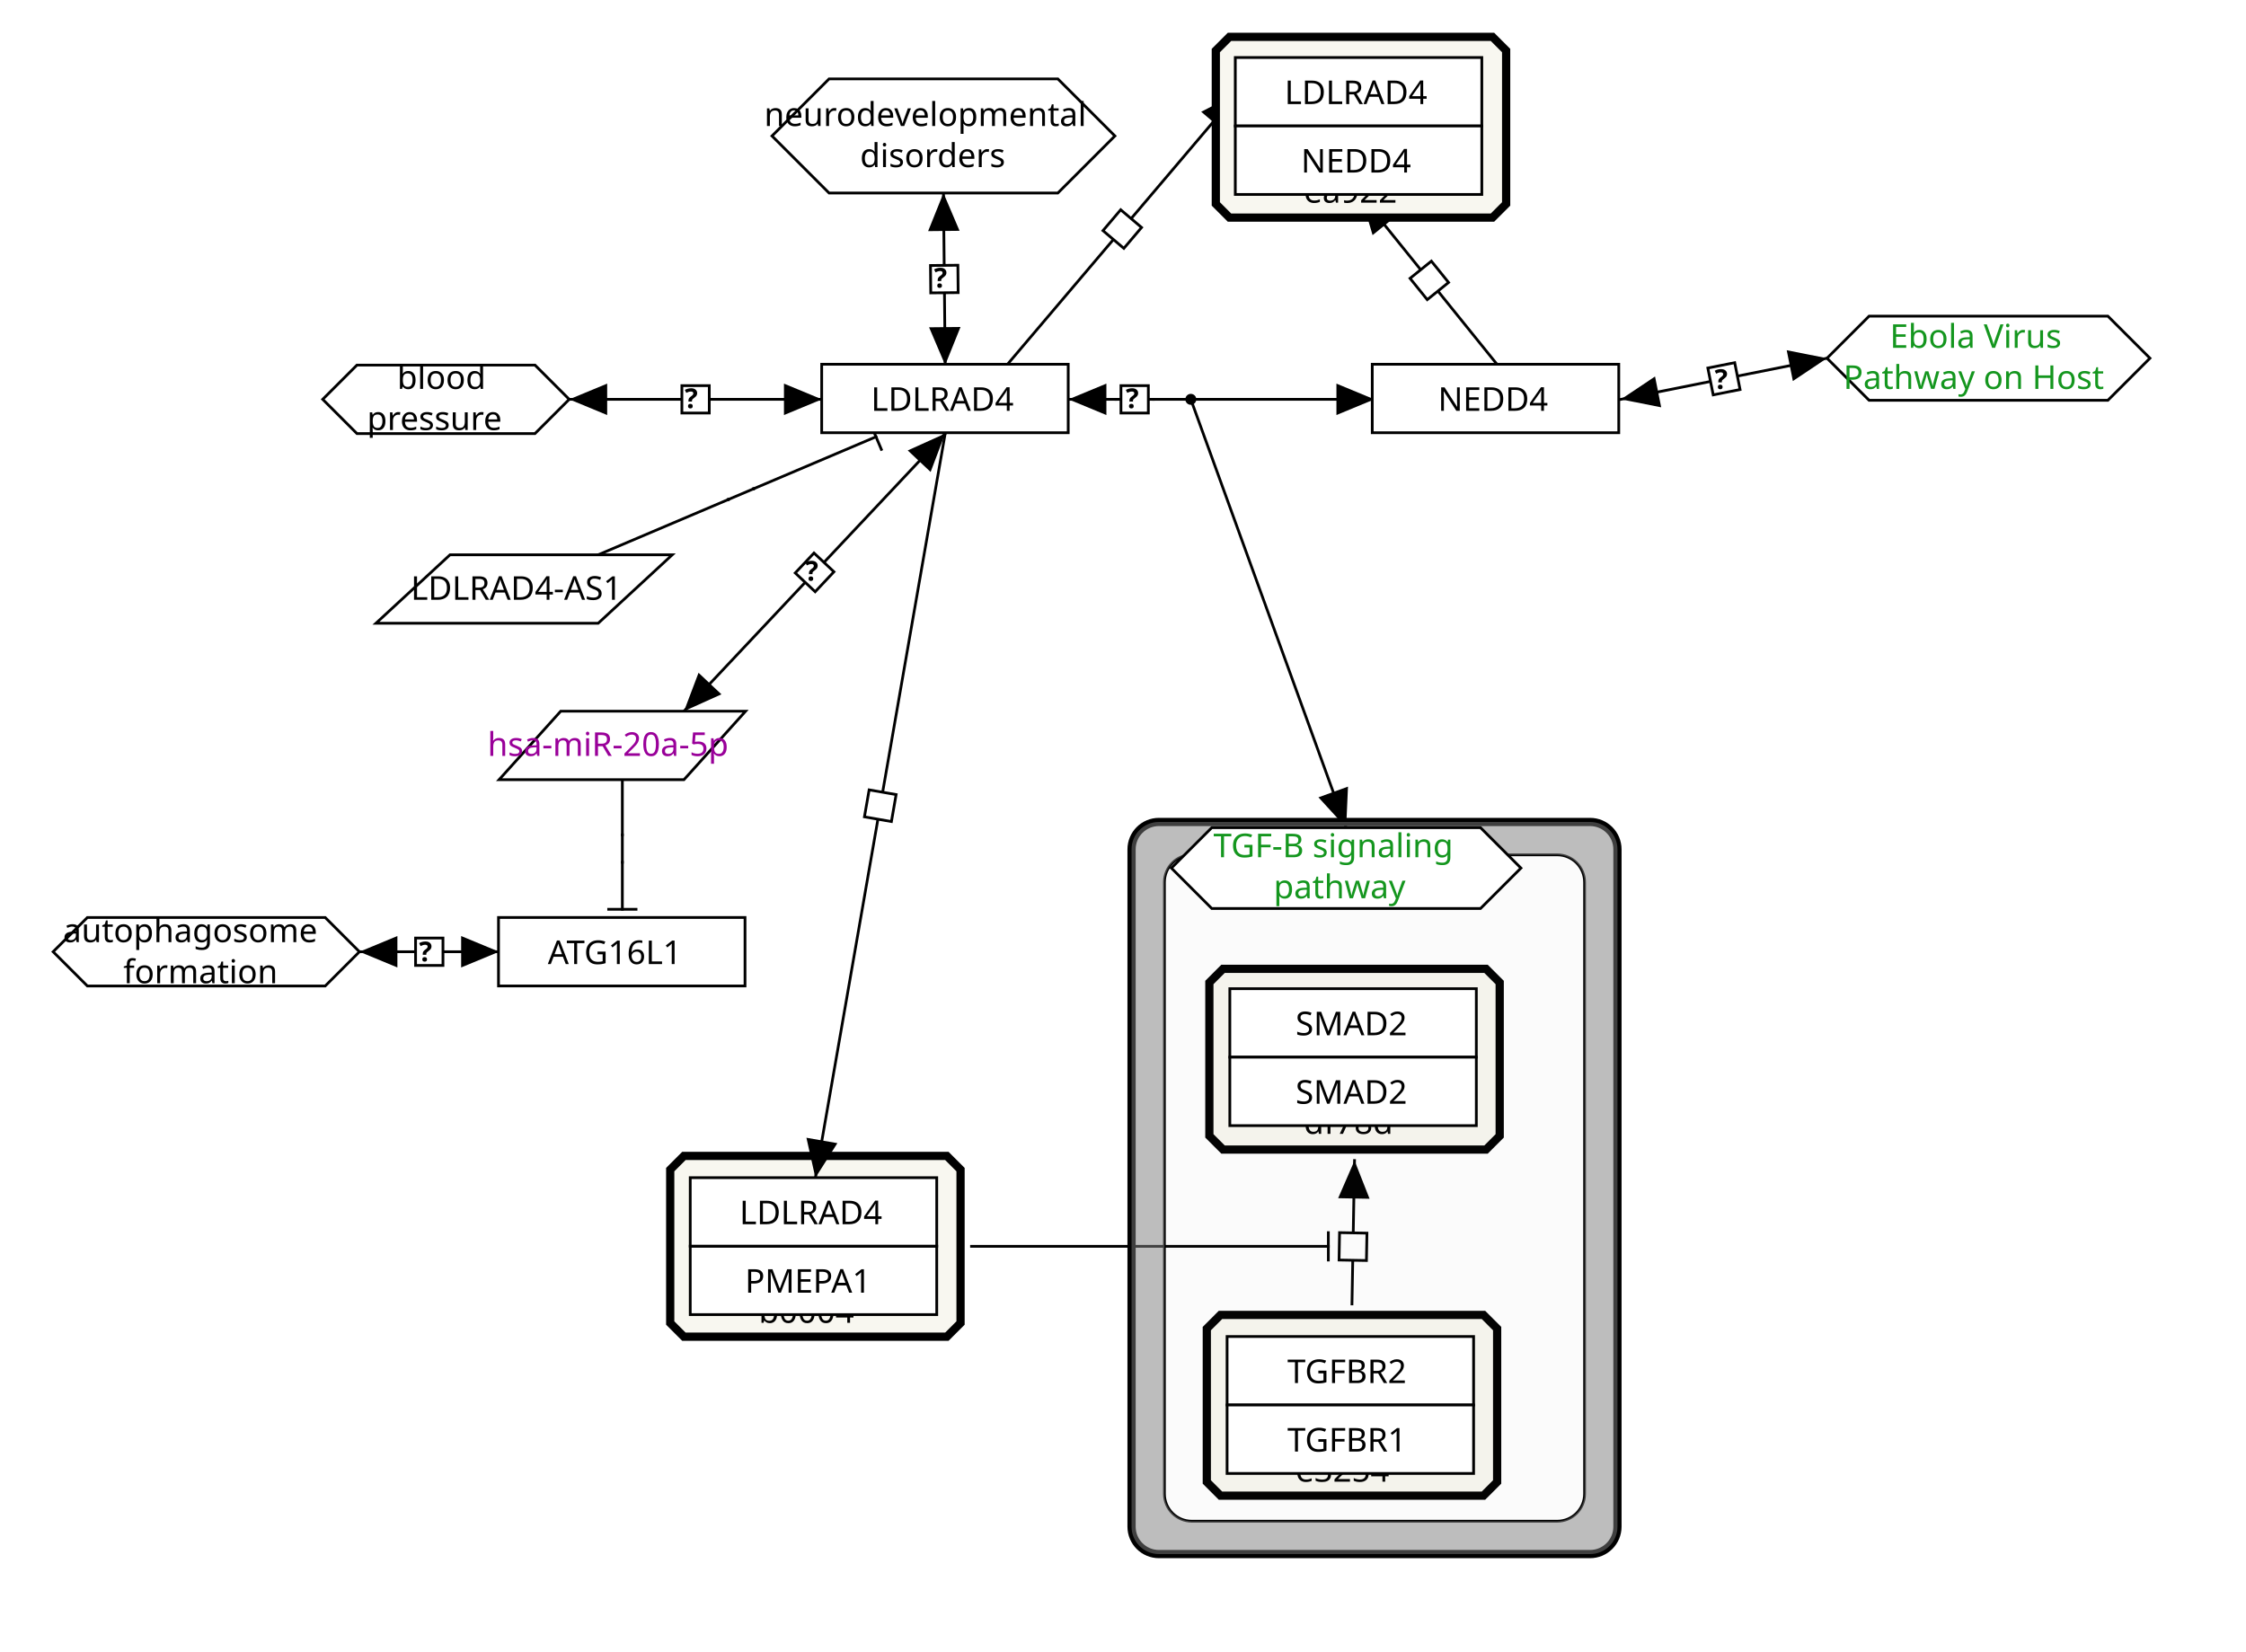
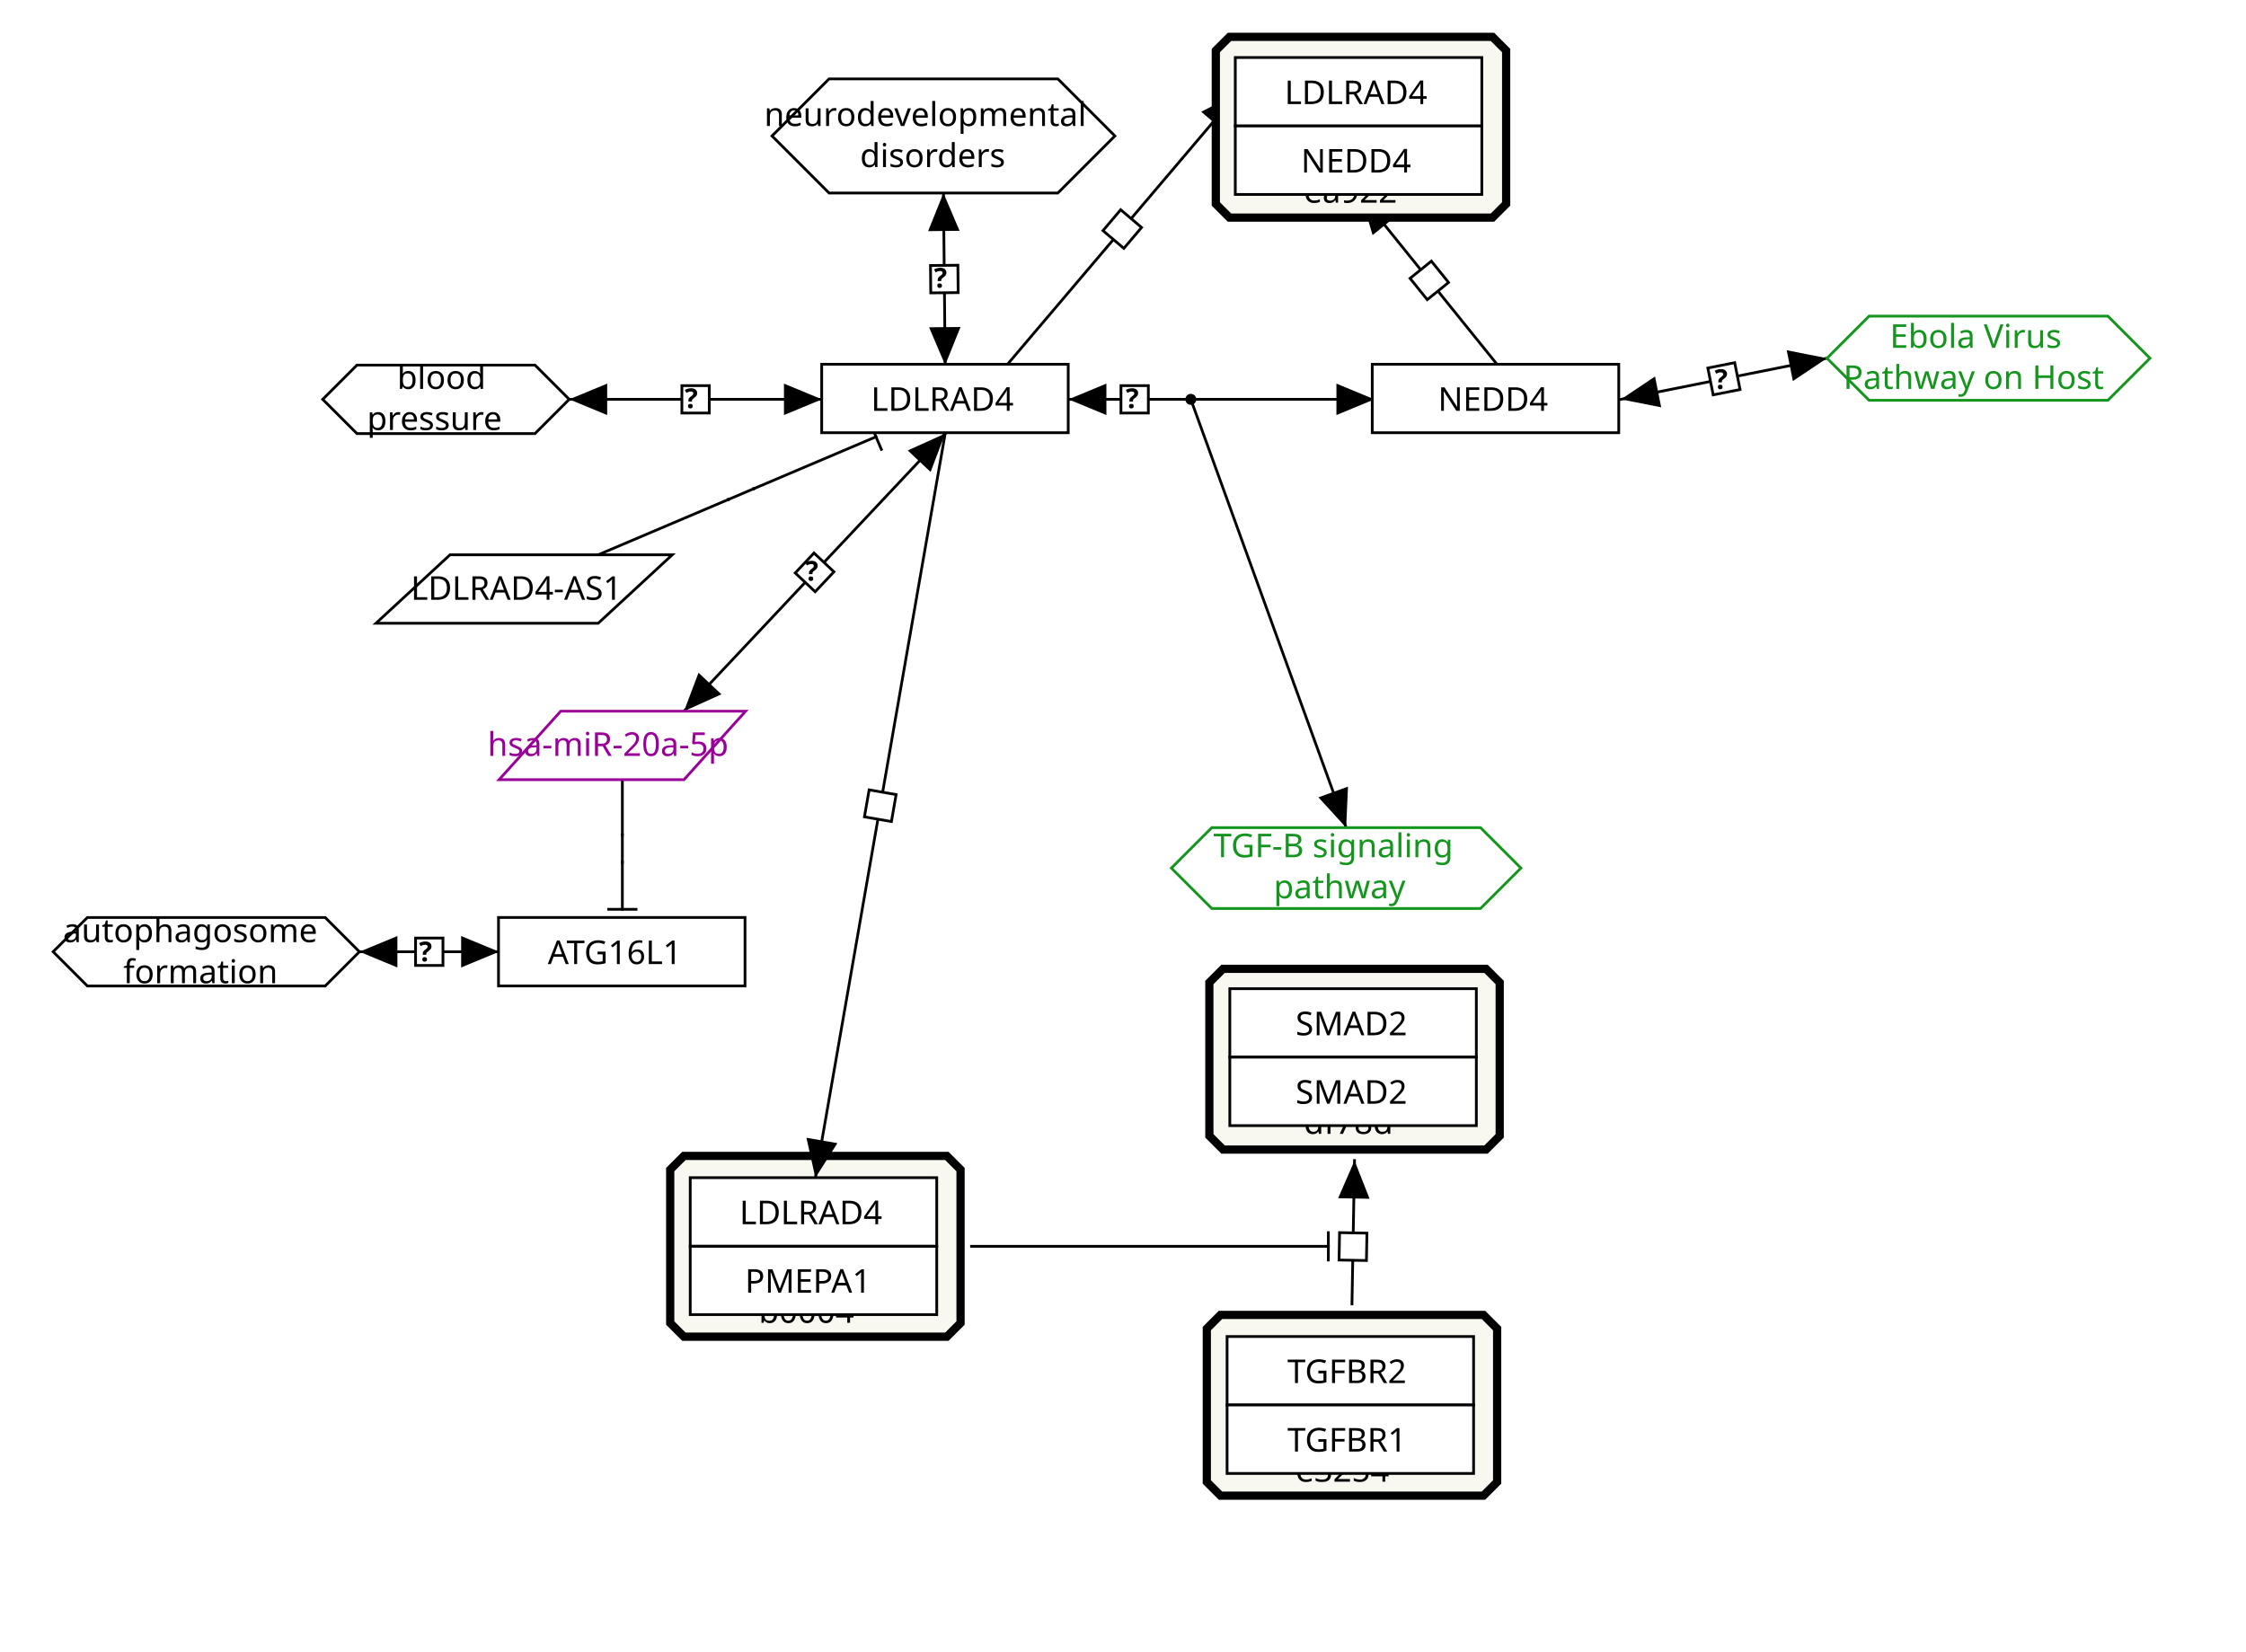
<svg xmlns="http://www.w3.org/2000/svg" fill-opacity="1" color-rendering="auto" color-interpolation="auto" text-rendering="auto" stroke="black" stroke-linecap="square" stroke-miterlimit="10" shape-rendering="auto" stroke-opacity="1" fill="black" stroke-dasharray="none" font-weight="normal" stroke-width="1" viewBox="0 0 820 603" font-family="'Dialog'" font-style="normal" stroke-linejoin="miter" font-size="12px" stroke-dashoffset="0" image-rendering="auto">
  <defs id="genericDefs" />
  <g />
  <defs id="genericDefs" />
  <g>
    <g fill="white" text-rendering="geometricPrecision" color-interpolation="linearRGB" color-rendering="optimizeQuality" stroke="white" image-rendering="optimizeQuality">
      <rect x="-1" width="822" height="605" y="-1" stroke="none" />
      <path fill="rgb(248,247,240)" d="M445.597 480.108 L541.597 480.108 L546.597 485.108 L546.597 541.107 L541.597 546.107 L445.597 546.107 L440.597 541.107 L440.597 485.108 Z" fill-rule="evenodd" stroke="none" />
      <path fill="none" d="M445.597 480.108 L541.597 480.108 L546.597 485.108 L546.597 541.107 L541.597 546.107 L445.597 546.107 L440.597 541.107 L440.597 485.108 Z" stroke-width="3" fill-rule="evenodd" stroke="black" />
      <text fill="black" x="473" xml:space="preserve" y="541" font-family="sans-serif" stroke="none">e3254</text>
+       <path fill="rgb(248,247,240)" d="M446.532 353.741 L542.532 353.741 L547.532 358.741 L547.532 414.741 L542.532 419.741 L446.532 419.741 L441.532 414.741 L441.532 358.741 Z" fill-rule="evenodd" stroke="none" />
+       <path fill="none" d="M446.532 353.741 L542.532 353.741 L547.532 358.741 L547.532 414.741 L542.532 419.741 L446.532 419.741 L441.532 414.741 L441.532 358.741 Z" stroke-width="3" fill-rule="evenodd" stroke="black" />
+       <text fill="black" x="476" xml:space="preserve" y="414" font-family="sans-serif" stroke="none">df78d</text>
      <path fill="rgb(248,247,240)" d="M249.691 422.064 L345.691 422.064 L350.691 427.064 L350.691 483.064 L345.691 488.064 L249.691 488.064 L244.691 483.064 L244.691 427.064 Z" fill-rule="evenodd" stroke="none" />
      <path fill="none" d="M249.691 422.064 L345.691 422.064 L350.691 427.064 L350.691 483.064 L345.691 488.064 L249.691 488.064 L244.691 483.064 L244.691 427.064 Z" stroke-width="3" fill-rule="evenodd" stroke="black" />
      <text fill="black" x="277" xml:space="preserve" y="483" font-family="sans-serif" stroke="none">b0004</text>
-       <path fill="rgb(248,247,240)" d="M446.532 353.741 L542.532 353.741 L547.532 358.741 L547.532 414.741 L542.532 419.741 L446.532 419.741 L441.532 414.741 L441.532 358.741 Z" fill-rule="evenodd" stroke="none" />
-       <path fill="none" d="M446.532 353.741 L542.532 353.741 L547.532 358.741 L547.532 414.741 L542.532 419.741 L446.532 419.741 L441.532 414.741 L441.532 358.741 Z" stroke-width="3" fill-rule="evenodd" stroke="black" />
-       <text fill="black" x="476" xml:space="preserve" y="414" font-family="sans-serif" stroke="none">df78d</text>
-       <path fill="none" d="M493.597 476.108 L493.882 460.16" stroke="black" />
-       <path fill="none" d="M494.06 450.162 L494.532 423.741" stroke="black" />
-       <path fill="black" d="M500.024 437.699 L494.532 423.741 L488.545 437.494 Z" stroke="none" />
-       <path fill="none" d="M354.691 455.064 L484.972 455.071" stroke="black" />
-       <line y2="450.071" fill="none" x1="484.971" x2="484.972" stroke="black" y1="460.071" />
-       <path fill="none" d="M493.882 460.16 L493.882 460.16" stroke="black" />
-       <path fill="none" d="M494.06 450.162 L494.06 450.162" stroke="black" />
-       <rect x="488.971" width="10" height="10" y="450.161" transform="translate(493.9708,455.1608) rotate(-88.9764) translate(-493.9708,-455.1608)" stroke="none" />
-       <rect x="488.971" y="450.161" transform="translate(493.9708,455.1608) rotate(-88.9764) translate(-493.9708,-455.1608)" fill="none" width="10" height="10" stroke="black" />
-     </g>
-     <g font-size="10px" text-rendering="geometricPrecision" image-rendering="optimizeQuality" color-rendering="optimizeQuality" font-family="sans-serif" color-interpolation="linearRGB" font-weight="bold">
-       <text x="493" xml:space="preserve" y="459" stroke="none" />
-       <path fill="none" d="M546.78 133.308 L524.972 106.275" />
-       <path fill="none" d="M518.693 98.492 L496.886 71.459" />
-       <path d="M510.055 78.641 L496.886 71.459 L501.119 85.85 Z" stroke="none" />
-     </g>
-     <g transform="translate(521.8329,102.3836) rotate(-128.8937) translate(-521.8329,-102.3836)" fill="white" text-rendering="geometricPrecision" color-rendering="optimizeQuality" image-rendering="optimizeQuality" color-interpolation="linearRGB" stroke="white">
-       <rect x="516.833" width="10" height="10" y="97.384" stroke="none" />
-       <rect fill="none" x="516.833" width="10" height="10" y="97.384" stroke="black" />
-     </g>
-     <g font-size="10px" text-rendering="geometricPrecision" image-rendering="optimizeQuality" color-rendering="optimizeQuality" font-family="sans-serif" color-interpolation="linearRGB" font-weight="bold">
-       <text x="521" xml:space="preserve" y="106" stroke="none" />
-       <path fill="none" d="M227.218 284.675 L227.218 304.842" />
-       <path fill="none" d="M227.218 314.842 L227.218 332.009" />
-       <line y2="332.009" fill="none" x1="222.218" x2="232.218" y1="332.009" />
-       <line y2="304.842" fill="none" x1="227.218" x2="227.218" y1="314.842" />
-       <path fill="none" d="M591.78 145.808 L624.501 139.28" />
-       <path d="M604.247 137.467 L591.78 145.808 L606.494 148.726 Z" stroke="none" />
-       <path fill="none" d="M634.308 137.323 L667.029 130.794" />
-       <path d="M654.562 139.135 L667.029 130.794 L652.316 127.877 Z" stroke="none" />
-     </g>
-     <g transform="translate(629.4046,138.3012) rotate(-11.2835) translate(-629.4046,-138.3012)" fill="white" text-rendering="geometricPrecision" color-rendering="optimizeQuality" image-rendering="optimizeQuality" color-interpolation="linearRGB" stroke="white">
-       <rect x="624.405" width="10" height="10" y="133.301" stroke="none" />
-       <rect fill="none" x="624.405" width="10" height="10" y="133.301" stroke="black" />
-     </g>
-     <g font-size="10px" text-rendering="geometricPrecision" image-rendering="optimizeQuality" color-rendering="optimizeQuality" font-family="sans-serif" color-interpolation="linearRGB" font-weight="bold">
-       <text x="626" xml:space="preserve" y="142" stroke="none">?</text>
+       <path fill="none" d="M131.227 347.509 L151.722 347.509" stroke="black" />
+       <path fill="black" d="M145.085 341.769 L131.227 347.509 L145.085 353.249 Z" stroke="none" />
+       <path fill="none" d="M161.722 347.509 L182.218 347.509" stroke="black" />
+       <path fill="black" d="M168.359 353.249 L182.218 347.509 L168.359 341.769 Z" stroke="none" />
+       <rect x="151.722" width="10" height="10" y="342.509" stroke="none" />
+       <rect fill="none" x="151.722" width="10" height="10" y="342.509" stroke="black" />
+     </g>
+     <g font-size="10px" text-rendering="geometricPrecision" image-rendering="optimizeQuality" color-rendering="optimizeQuality" font-family="sans-serif" color-interpolation="linearRGB" font-weight="bold">
+       <text x="153" xml:space="preserve" y="351" stroke="none">?</text>
+       <path fill="none" d="M345.079 158.308 L322.244 289.26" />
+       <path fill="none" d="M320.526 299.112 L297.691 430.064" />
+       <path d="M294.417 415.425 L297.691 430.064 L305.727 417.398 Z" stroke="none" />
+     </g>
+     <g transform="translate(321.3852,294.1859) rotate(99.8915) translate(-321.3852,-294.1859)" fill="white" text-rendering="geometricPrecision" color-rendering="optimizeQuality" image-rendering="optimizeQuality" color-interpolation="linearRGB" stroke="white">
+       <rect x="316.385" width="10" height="10" y="289.186" stroke="none" />
+       <rect fill="none" x="316.385" width="10" height="10" y="289.186" stroke="black" />
+     </g>
+     <g font-size="10px" text-rendering="geometricPrecision" image-rendering="optimizeQuality" color-rendering="optimizeQuality" font-family="sans-serif" color-interpolation="linearRGB" font-weight="bold">
+       <text x="321" xml:space="preserve" y="298" stroke="none" />
      <path fill="none" d="M218.398 202.567 L265.886 182.392" />
      <path fill="none" d="M275.09 178.482 L319.818 159.481" />
      <line y2="154.879" fill="none" x1="321.773" x2="317.863" y1="164.083" />
      <path fill="none" d="M265.886 182.392 L265.886 182.392" />
      <path fill="none" d="M275.09 178.482 L275.09 178.482" />
      <line y2="182.392" fill="none" x1="275.09" x2="265.886" y1="178.482" />
-       <path fill="none" d="M345.079 158.308 L300.824 205.35" />
-       <path d="M339.764 172.335 L345.079 158.308 L331.402 164.468 Z" stroke="none" />
-       <path fill="none" d="M293.972 212.633 L249.718 259.675" />
-       <path d="M255.032 245.648 L249.718 259.675 L263.394 253.514 Z" stroke="none" />
-     </g>
-     <g transform="translate(297.3982,208.9915) rotate(133.2515) translate(-297.3982,-208.9915)" fill="white" text-rendering="geometricPrecision" color-rendering="optimizeQuality" image-rendering="optimizeQuality" color-interpolation="linearRGB" stroke="white">
-       <rect x="292.398" width="10" height="10" y="203.992" stroke="none" />
-       <rect fill="none" x="292.398" width="10" height="10" y="203.992" stroke="black" />
-     </g>
-     <g font-size="10px" text-rendering="geometricPrecision" image-rendering="optimizeQuality" color-rendering="optimizeQuality" font-family="sans-serif" color-interpolation="linearRGB" font-weight="bold">
-       <text x="294" xml:space="preserve" y="212" stroke="none">?</text>
+       <path fill="none" d="M367.579 133.308 L406.497 87.446" />
+       <path fill="none" d="M412.967 79.821 L451.886 33.959" />
+       <path d="M447.296 48.24 L451.886 33.959 L438.542 40.812 Z" stroke="none" />
+       <path fill="none" d="M406.497 87.446 L406.497 87.446" />
+       <path fill="none" d="M412.967 79.821 L412.967 79.821" />
+     </g>
+     <g transform="translate(409.7323,83.6336) rotate(-49.6823) translate(-409.7323,-83.6336)" fill="white" text-rendering="geometricPrecision" color-rendering="optimizeQuality" image-rendering="optimizeQuality" color-interpolation="linearRGB" stroke="white">
+       <rect x="404.732" width="10" height="10" y="78.634" stroke="none" />
+       <rect fill="none" x="404.732" width="10" height="10" y="78.634" stroke="black" />
+     </g>
+     <g font-size="10px" text-rendering="geometricPrecision" image-rendering="optimizeQuality" color-rendering="optimizeQuality" font-family="sans-serif" color-interpolation="linearRGB" font-weight="bold">
+       <text x="409" xml:space="preserve" y="87" stroke="none" />
      <path fill="none" d="M207.819 145.808 L248.949 145.808" />
      <path d="M221.677 140.068 L207.819 145.808 L221.677 151.548 Z" stroke="none" />
      <path fill="none" d="M258.949 145.808 L300.079 145.808" />
      <path d="M286.221 151.548 L300.079 145.808 L286.221 140.068 Z" stroke="none" />
    </g>
    <g fill="white" text-rendering="geometricPrecision" color-interpolation="linearRGB" color-rendering="optimizeQuality" stroke="white" image-rendering="optimizeQuality">
      <rect x="248.949" width="10" height="10" y="140.808" stroke="none" />
      <rect fill="none" x="248.949" width="10" height="10" y="140.808" stroke="black" />
    </g>
    <g font-size="10px" text-rendering="geometricPrecision" image-rendering="optimizeQuality" color-rendering="optimizeQuality" font-family="sans-serif" color-interpolation="linearRGB" font-weight="bold">
      <text x="250" xml:space="preserve" y="149" stroke="none">?</text>
+       <path fill="none" d="M344.45 70.474 L344.714 96.891" />
+       <path d="M350.329 84.274 L344.45 70.474 L338.849 84.389 Z" stroke="none" />
+       <path fill="none" d="M344.815 106.891 L345.079 133.308" />
+       <path d="M339.2 119.508 L345.079 133.308 L350.68 119.393 Z" stroke="none" />
+       <path fill="none" d="M344.714 96.891 L344.714 96.891" />
+       <path fill="none" d="M344.815 106.891 L344.815 106.891" />
+     </g>
+     <g transform="translate(344.7646,101.8909) rotate(89.4266) translate(-344.7646,-101.8909)" fill="white" text-rendering="geometricPrecision" color-rendering="optimizeQuality" image-rendering="optimizeQuality" color-interpolation="linearRGB" stroke="white">
+       <rect x="339.765" width="10" height="10" y="96.891" stroke="none" />
+       <rect fill="none" x="339.765" width="10" height="10" y="96.891" stroke="black" />
+     </g>
+     <g font-size="10px" text-rendering="geometricPrecision" image-rendering="optimizeQuality" color-rendering="optimizeQuality" font-family="sans-serif" color-interpolation="linearRGB" font-weight="bold">
+       <text x="341" xml:space="preserve" y="105" stroke="none">?</text>
      <path fill="none" d="M390.079 145.808 L407.419 145.808" />
      <path d="M403.937 140.068 L390.079 145.808 L403.937 151.548 Z" stroke="none" />
      <path fill="none" d="M434.759 145.808 L501.78 145.808" />
      <path d="M487.922 151.548 L501.78 145.808 L487.922 140.068 Z" stroke="none" />
      <path fill="none" d="M434.759 145.808 L491.473 302.202" />
      <path d="M481.353 291.131 L491.473 302.202 L492.145 287.217 Z" stroke="none" />
      <path fill="none" d="M434.759 145.808 L421.089 145.808" />
      <circle r="1.5" cx="434.759" cy="145.808" stroke="none" />
      <circle fill="none" r="1.5" cx="434.759" cy="145.808" />
      <text x="435" font-size="12px" y="150" font-family="'Dialog'" stroke="none" font-weight="normal" xml:space="preserve" />
      <path fill="none" d="M407.419 145.808 L409.254 145.808" />
      <path fill="none" d="M419.254 145.808 L421.089 145.808" />
    </g>
    <g fill="white" text-rendering="geometricPrecision" color-interpolation="linearRGB" color-rendering="optimizeQuality" stroke="white" image-rendering="optimizeQuality">
      <rect x="409.254" width="10" height="10" y="140.808" stroke="none" />
      <rect fill="none" x="409.254" width="10" height="10" y="140.808" stroke="black" />
    </g>
    <g font-size="10px" text-rendering="geometricPrecision" image-rendering="optimizeQuality" color-rendering="optimizeQuality" font-family="sans-serif" color-interpolation="linearRGB" font-weight="bold">
      <text x="411" xml:space="preserve" y="149" stroke="none">?</text>
-       <path fill="none" d="M367.579 133.308 L406.497 87.446" />
-       <path fill="none" d="M412.967 79.821 L451.886 33.959" />
-       <path d="M447.296 48.24 L451.886 33.959 L438.542 40.812 Z" stroke="none" />
-       <path fill="none" d="M406.497 87.446 L406.497 87.446" />
-       <path fill="none" d="M412.967 79.821 L412.967 79.821" />
-     </g>
-     <g transform="translate(409.7323,83.6336) rotate(-49.6823) translate(-409.7323,-83.6336)" fill="white" text-rendering="geometricPrecision" color-rendering="optimizeQuality" image-rendering="optimizeQuality" color-interpolation="linearRGB" stroke="white">
-       <rect x="404.732" width="10" height="10" y="78.634" stroke="none" />
-       <rect fill="none" x="404.732" width="10" height="10" y="78.634" stroke="black" />
-     </g>
-     <g font-size="10px" text-rendering="geometricPrecision" image-rendering="optimizeQuality" color-rendering="optimizeQuality" font-family="sans-serif" color-interpolation="linearRGB" font-weight="bold">
-       <text x="409" xml:space="preserve" y="87" stroke="none" />
-       <path fill="none" d="M131.227 347.509 L151.722 347.509" />
-       <path d="M145.085 341.769 L131.227 347.509 L145.085 353.249 Z" stroke="none" />
-       <path fill="none" d="M161.722 347.509 L182.218 347.509" />
-       <path d="M168.359 353.249 L182.218 347.509 L168.359 341.769 Z" stroke="none" />
-     </g>
-     <g fill="white" text-rendering="geometricPrecision" color-interpolation="linearRGB" color-rendering="optimizeQuality" stroke="white" image-rendering="optimizeQuality">
-       <rect x="151.722" width="10" height="10" y="342.509" stroke="none" />
-       <rect fill="none" x="151.722" width="10" height="10" y="342.509" stroke="black" />
-     </g>
-     <g font-size="10px" text-rendering="geometricPrecision" image-rendering="optimizeQuality" color-rendering="optimizeQuality" font-family="sans-serif" color-interpolation="linearRGB" font-weight="bold">
-       <text x="153" xml:space="preserve" y="351" stroke="none">?</text>
-       <path fill="none" d="M344.45 70.474 L344.714 96.891" />
-       <path d="M350.329 84.274 L344.45 70.474 L338.849 84.389 Z" stroke="none" />
-       <path fill="none" d="M344.815 106.891 L345.079 133.308" />
-       <path d="M339.2 119.508 L345.079 133.308 L350.68 119.393 Z" stroke="none" />
-       <path fill="none" d="M344.714 96.891 L344.714 96.891" />
-       <path fill="none" d="M344.815 106.891 L344.815 106.891" />
-     </g>
-     <g transform="translate(344.7646,101.8909) rotate(89.4266) translate(-344.7646,-101.8909)" fill="white" text-rendering="geometricPrecision" color-rendering="optimizeQuality" image-rendering="optimizeQuality" color-interpolation="linearRGB" stroke="white">
-       <rect x="339.765" width="10" height="10" y="96.891" stroke="none" />
-       <rect fill="none" x="339.765" width="10" height="10" y="96.891" stroke="black" />
-     </g>
-     <g font-size="10px" text-rendering="geometricPrecision" image-rendering="optimizeQuality" color-rendering="optimizeQuality" font-family="sans-serif" color-interpolation="linearRGB" font-weight="bold">
-       <text x="341" xml:space="preserve" y="105" stroke="none">?</text>
-       <path fill="none" d="M345.079 158.308 L322.244 289.26" />
-       <path fill="none" d="M320.526 299.112 L297.691 430.064" />
-       <path d="M294.417 415.425 L297.691 430.064 L305.727 417.398 Z" stroke="none" />
-     </g>
-     <g transform="translate(321.3852,294.1859) rotate(99.8915) translate(-321.3852,-294.1859)" fill="white" text-rendering="geometricPrecision" color-rendering="optimizeQuality" image-rendering="optimizeQuality" color-interpolation="linearRGB" stroke="white">
-       <rect x="316.385" width="10" height="10" y="289.186" stroke="none" />
-       <rect fill="none" x="316.385" width="10" height="10" y="289.186" stroke="black" />
-     </g>
-     <g font-size="10px" text-rendering="geometricPrecision" image-rendering="optimizeQuality" color-rendering="optimizeQuality" font-family="sans-serif" color-interpolation="linearRGB" font-weight="bold">
-       <text x="321" xml:space="preserve" y="298" stroke="none" />
-     </g>
-     <g fill-opacity="0.031" fill="rgb(128,128,128)" text-rendering="geometricPrecision" color-rendering="optimizeQuality" image-rendering="optimizeQuality" stroke="rgb(128,128,128)" color-interpolation="linearRGB" stroke-opacity="0.031">
-       <rect x="413.123" y="300.122" width="177.4" rx="10" ry="10" height="267.315" stroke="none" />
-     </g>
-     <g text-rendering="geometricPrecision" stroke-width="3" color-interpolation="linearRGB" color-rendering="optimizeQuality" image-rendering="optimizeQuality">
-       <rect x="413.123" y="300.122" fill="none" width="177.4" rx="10" ry="10" height="267.315" />
-       <rect x="425.123" y="312.122" fill="none" width="153.4" rx="10" ry="10" height="243.315" stroke-width="1" />
-     </g>
-     <g fill-opacity="0.498" fill="rgb(128,128,128)" text-rendering="geometricPrecision" color-rendering="optimizeQuality" image-rendering="optimizeQuality" stroke="rgb(128,128,128)" color-interpolation="linearRGB" stroke-opacity="0.498">
-       <path d="M568.523 312.122 C574.045 312.122 578.523 316.599 578.523 322.122 L578.523 545.436 C578.523 550.959 574.045 555.436 568.523 555.436 L435.123 555.436 C429.6 555.436 425.123 550.959 425.123 545.436 L425.123 322.122 C425.123 316.599 429.6 312.122 435.123 312.122 ZM423.123 300.122 C417.6 300.122 413.123 304.599 413.123 310.122 L413.123 557.436 C413.123 562.959 417.6 567.436 423.123 567.436 L580.523 567.436 C586.045 567.436 590.523 562.959 590.523 557.436 L590.523 310.122 C590.523 304.599 586.045 300.122 580.523 300.122 Z" stroke="none" />
-     </g>
-     <g text-rendering="geometricPrecision" font-family="sans-serif" color-interpolation="linearRGB" color-rendering="optimizeQuality" image-rendering="optimizeQuality">
-       <text x="423" xml:space="preserve" y="317" stroke="none"> </text>
-       <path fill="white" d="M281.853 49.643 L302.684 28.812 L386.217 28.812 L407.047 49.643 L386.217 70.474 L302.684 70.474 Z" fill-rule="evenodd" stroke="none" />
-       <path fill="none" d="M281.853 49.643 L302.684 28.812 L386.217 28.812 L407.047 49.643 L386.217 70.474 L302.684 70.474 Z" fill-rule="evenodd" />
-       <text x="279" xml:space="preserve" y="46" stroke="none">neurodevelopmental</text>
-       <text x="314" xml:space="preserve" y="61" stroke="none">disorders</text>
-       <path fill="white" d="M19.398 347.509 L31.898 335.009 L118.727 335.009 L131.227 347.509 L118.727 360.009 L31.898 360.009 Z" fill-rule="evenodd" stroke="none" />
-       <path fill="none" d="M19.398 347.509 L31.898 335.009 L118.727 335.009 L131.227 347.509 L118.727 360.009 L31.898 360.009 Z" fill-rule="evenodd" />
-       <text x="23" xml:space="preserve" y="344" stroke="none">autophagosome</text>
-       <text x="45" xml:space="preserve" y="359" stroke="none">formation</text>
-       <path fill="white" d="M117.819 145.808 L130.319 133.308 L195.319 133.308 L207.819 145.808 L195.319 158.308 L130.319 158.308 Z" fill-rule="evenodd" stroke="none" />
-       <path fill="none" d="M117.819 145.808 L130.319 133.308 L195.319 133.308 L207.819 145.808 L195.319 158.308 L130.319 158.308 Z" fill-rule="evenodd" />
-       <text x="145" xml:space="preserve" y="142" stroke="none">blood</text>
-       <text x="134" xml:space="preserve" y="157" stroke="none">pressure</text>
-       <path fill="white" d="M667.029 130.794 L682.392 115.431 L769.57 115.431 L784.933 130.794 L769.57 146.157 L682.392 146.157 Z" fill-rule="evenodd" stroke="none" />
-       <path fill="none" d="M667.029 130.794 L682.392 115.431 L769.57 115.431 L784.933 130.794 L769.57 146.157 L682.392 146.157 Z" fill-rule="evenodd" />
-       <text fill="rgb(20,150,30)" x="690" xml:space="preserve" y="127" stroke="none">Ebola Virus</text>
-       <text fill="rgb(20,150,30)" x="673" xml:space="preserve" y="142" stroke="none">Pathway on Host</text>
-       <rect fill="white" x="252" width="90" height="25" y="455" stroke="none" />
-       <rect fill="none" x="252" width="90" height="25" y="455" />
-       <text x="272" xml:space="preserve" y="472" stroke="none">PMEPA1</text>
-       <rect fill="white" x="300" width="90" height="25" y="133" stroke="none" />
-       <rect fill="none" x="300" width="90" height="25" y="133" />
-       <text x="318" xml:space="preserve" y="150" stroke="none">LDLRAD4</text>
-       <path fill="white" d="M164.306 202.567 L245.444 202.567 L218.398 227.567 L137.26 227.567 Z" fill-rule="evenodd" stroke="none" />
-       <path fill="none" d="M164.306 202.567 L245.444 202.567 L218.398 227.567 L137.26 227.567 Z" fill-rule="evenodd" />
-       <text x="150" xml:space="preserve" y="219" stroke="none">LDLRAD4-AS1</text>
-       <rect fill="white" x="448" width="90" height="25" y="488" stroke="none" />
-       <rect fill="none" x="448" width="90" height="25" y="488" />
-       <text x="470" xml:space="preserve" y="505" stroke="none">TGFBR2</text>
-       <path fill="white" d="M427.661 316.958 L442.416 302.202 L540.53 302.202 L555.285 316.958 L540.53 331.713 L442.416 331.713 Z" fill-rule="evenodd" stroke="none" />
-       <path fill="none" d="M427.661 316.958 L442.416 302.202 L540.53 302.202 L555.285 316.958 L540.53 331.713 L442.416 331.713 Z" fill-rule="evenodd" />
-       <text fill="rgb(20,150,30)" x="443" xml:space="preserve" y="313" stroke="none">TGF-B signaling</text>
-       <text fill="rgb(20,150,30)" x="465" xml:space="preserve" y="328" stroke="none">pathway</text>
-       <rect fill="white" x="501" width="90" height="25" y="133" stroke="none" />
-       <rect fill="none" x="501" width="90" height="25" y="133" />
-       <text x="525" xml:space="preserve" y="150" stroke="none">NEDD4</text>
-       <rect fill="white" x="182" width="90" height="25" y="335" stroke="none" />
-       <rect fill="none" x="182" width="90" height="25" y="335" />
-       <text x="200" xml:space="preserve" y="352" stroke="none">ATG16L1</text>
-       <path fill="white" d="M204.718 259.675 L272.217 259.675 L249.718 284.675 L182.218 284.675 Z" fill-rule="evenodd" stroke="none" />
-       <path fill="none" d="M204.718 259.675 L272.217 259.675 L249.718 284.675 L182.218 284.675 Z" fill-rule="evenodd" />
-       <text fill="rgb(153,0,153)" x="178" xml:space="preserve" y="276" stroke="none">hsa-miR-20a-5p</text>
-       <rect fill="white" x="449" width="90" height="25" y="361" stroke="none" />
-       <rect fill="none" x="449" width="90" height="25" y="361" />
-       <text x="473" xml:space="preserve" y="378" stroke="none">SMAD2</text>
-       <rect fill="white" x="252" width="90" height="25" y="430" stroke="none" />
-       <rect fill="none" x="252" width="90" height="25" y="430" />
-       <text x="270" xml:space="preserve" y="447" stroke="none">LDLRAD4</text>
-       <rect fill="white" x="449" width="90" height="25" y="386" stroke="none" />
-       <rect fill="none" x="449" width="90" height="25" y="386" />
-       <text x="473" xml:space="preserve" y="403" stroke="none">SMAD2</text>
-       <rect fill="white" x="448" width="90" height="25" y="513" stroke="none" />
-       <rect fill="none" x="448" width="90" height="25" y="513" />
-       <text x="470" xml:space="preserve" y="530" stroke="none">TGFBR1</text>
+       <path fill="none" d="M493.597 476.108 L493.882 460.16" />
+       <path fill="none" d="M494.06 450.162 L494.532 423.741" />
+       <path d="M500.024 437.699 L494.532 423.741 L488.545 437.494 Z" stroke="none" />
+       <path fill="none" d="M354.691 455.064 L484.972 455.071" />
+       <line y2="450.071" fill="none" x1="484.971" x2="484.972" y1="460.071" />
+       <path fill="none" d="M493.882 460.16 L493.882 460.16" />
+       <path fill="none" d="M494.06 450.162 L494.06 450.162" />
+     </g>
+     <g transform="translate(493.9708,455.1608) rotate(-88.9764) translate(-493.9708,-455.1608)" fill="white" text-rendering="geometricPrecision" color-rendering="optimizeQuality" image-rendering="optimizeQuality" color-interpolation="linearRGB" stroke="white">
+       <rect x="488.971" width="10" height="10" y="450.161" stroke="none" />
+       <rect fill="none" x="488.971" width="10" height="10" y="450.161" stroke="black" />
+     </g>
+     <g font-size="10px" text-rendering="geometricPrecision" image-rendering="optimizeQuality" color-rendering="optimizeQuality" font-family="sans-serif" color-interpolation="linearRGB" font-weight="bold">
+       <text x="493" xml:space="preserve" y="459" stroke="none" />
+       <path fill="none" d="M345.079 158.308 L300.824 205.35" />
+       <path d="M339.764 172.335 L345.079 158.308 L331.402 164.468 Z" stroke="none" />
+       <path fill="none" d="M293.972 212.633 L249.718 259.675" />
+       <path d="M255.032 245.648 L249.718 259.675 L263.394 253.514 Z" stroke="none" />
+     </g>
+     <g transform="translate(297.3982,208.9915) rotate(133.2515) translate(-297.3982,-208.9915)" fill="white" text-rendering="geometricPrecision" color-rendering="optimizeQuality" image-rendering="optimizeQuality" color-interpolation="linearRGB" stroke="white">
+       <rect x="292.398" width="10" height="10" y="203.992" stroke="none" />
+       <rect fill="none" x="292.398" width="10" height="10" y="203.992" stroke="black" />
+     </g>
+     <g font-size="10px" text-rendering="geometricPrecision" image-rendering="optimizeQuality" color-rendering="optimizeQuality" font-family="sans-serif" color-interpolation="linearRGB" font-weight="bold">
+       <text x="294" xml:space="preserve" y="212" stroke="none">?</text>
+       <path fill="none" d="M546.78 133.308 L524.972 106.275" />
+       <path fill="none" d="M518.693 98.492 L496.886 71.459" />
+       <path d="M510.055 78.641 L496.886 71.459 L501.119 85.85 Z" stroke="none" />
+     </g>
+     <g transform="translate(521.8329,102.3836) rotate(-128.8937) translate(-521.8329,-102.3836)" fill="white" text-rendering="geometricPrecision" color-rendering="optimizeQuality" image-rendering="optimizeQuality" color-interpolation="linearRGB" stroke="white">
+       <rect x="516.833" width="10" height="10" y="97.384" stroke="none" />
+       <rect fill="none" x="516.833" width="10" height="10" y="97.384" stroke="black" />
+     </g>
+     <g font-size="10px" text-rendering="geometricPrecision" image-rendering="optimizeQuality" color-rendering="optimizeQuality" font-family="sans-serif" color-interpolation="linearRGB" font-weight="bold">
+       <text x="521" xml:space="preserve" y="106" stroke="none" />
+       <path fill="none" d="M591.78 145.808 L624.501 139.28" />
+       <path d="M604.247 137.467 L591.78 145.808 L606.494 148.726 Z" stroke="none" />
+       <path fill="none" d="M634.308 137.323 L667.029 130.794" />
+       <path d="M654.562 139.135 L667.029 130.794 L652.316 127.877 Z" stroke="none" />
+     </g>
+     <g transform="translate(629.4046,138.3012) rotate(-11.2835) translate(-629.4046,-138.3012)" fill="white" text-rendering="geometricPrecision" color-rendering="optimizeQuality" image-rendering="optimizeQuality" color-interpolation="linearRGB" stroke="white">
+       <rect x="624.405" width="10" height="10" y="133.301" stroke="none" />
+       <rect fill="none" x="624.405" width="10" height="10" y="133.301" stroke="black" />
+     </g>
+     <g font-size="10px" text-rendering="geometricPrecision" image-rendering="optimizeQuality" color-rendering="optimizeQuality" font-family="sans-serif" color-interpolation="linearRGB" font-weight="bold">
+       <text x="626" xml:space="preserve" y="142" stroke="none">?</text>
+       <path fill="none" d="M227.218 284.675 L227.218 304.842" />
+       <path fill="none" d="M227.218 314.842 L227.218 332.009" />
+       <line y2="332.009" fill="none" x1="222.218" x2="232.218" y1="332.009" />
+       <line y2="304.842" fill="none" x1="227.218" x2="227.218" y1="314.842" />
+     </g>
+     <g fill="white" text-rendering="geometricPrecision" color-interpolation="linearRGB" color-rendering="optimizeQuality" stroke="white" image-rendering="optimizeQuality">
+       <path d="M19.398 347.509 L31.898 335.009 L118.727 335.009 L131.227 347.509 L118.727 360.009 L31.898 360.009 Z" stroke="none" fill-rule="evenodd" />
+       <path fill="none" d="M19.398 347.509 L31.898 335.009 L118.727 335.009 L131.227 347.509 L118.727 360.009 L31.898 360.009 Z" fill-rule="evenodd" stroke="black" />
+       <text fill="black" x="23" xml:space="preserve" y="344" font-family="sans-serif" stroke="none">autophagosome</text>
+       <text fill="black" x="45" xml:space="preserve" y="359" font-family="sans-serif" stroke="none">formation</text>
+       <path d="M117.819 145.808 L130.319 133.308 L195.319 133.308 L207.819 145.808 L195.319 158.308 L130.319 158.308 Z" stroke="none" fill-rule="evenodd" />
+       <path fill="none" d="M117.819 145.808 L130.319 133.308 L195.319 133.308 L207.819 145.808 L195.319 158.308 L130.319 158.308 Z" fill-rule="evenodd" stroke="black" />
+       <text fill="black" x="145" xml:space="preserve" y="142" font-family="sans-serif" stroke="none">blood</text>
+       <text fill="black" x="134" xml:space="preserve" y="157" font-family="sans-serif" stroke="none">pressure</text>
+       <path d="M281.853 49.643 L302.684 28.812 L386.217 28.812 L407.047 49.643 L386.217 70.474 L302.684 70.474 Z" stroke="none" fill-rule="evenodd" />
+       <path fill="none" d="M281.853 49.643 L302.684 28.812 L386.217 28.812 L407.047 49.643 L386.217 70.474 L302.684 70.474 Z" fill-rule="evenodd" stroke="black" />
+       <text fill="black" x="279" xml:space="preserve" y="46" font-family="sans-serif" stroke="none">neurodevelopmental</text>
+       <text fill="black" x="314" xml:space="preserve" y="61" font-family="sans-serif" stroke="none">disorders</text>
+       <rect x="501" width="90" height="25" y="133" stroke="none" />
+       <rect fill="none" x="501" width="90" height="25" y="133" stroke="black" />
+       <text fill="black" x="525" xml:space="preserve" y="150" font-family="sans-serif" stroke="none">NEDD4</text>
+       <rect x="300" width="90" height="25" y="133" stroke="none" />
+       <rect fill="none" x="300" width="90" height="25" y="133" stroke="black" />
+       <text fill="black" x="318" xml:space="preserve" y="150" font-family="sans-serif" stroke="none">LDLRAD4</text>
+       <rect x="252" width="90" height="25" y="455" stroke="none" />
+       <rect fill="none" x="252" width="90" height="25" y="455" stroke="black" />
+       <text fill="black" x="272" xml:space="preserve" y="472" font-family="sans-serif" stroke="none">PMEPA1</text>
+       <path d="M204.718 259.675 L272.217 259.675 L249.718 284.675 L182.218 284.675 Z" stroke="none" fill-rule="evenodd" />
+       <path fill="none" d="M204.718 259.675 L272.217 259.675 L249.718 284.675 L182.218 284.675 Z" fill-rule="evenodd" stroke="rgb(153,0,153)" />
+       <text fill="rgb(153,0,153)" x="178" xml:space="preserve" y="276" font-family="sans-serif" stroke="none">hsa-miR-20a-5p</text>
+       <path d="M427.661 316.958 L442.416 302.202 L540.53 302.202 L555.285 316.958 L540.53 331.713 L442.416 331.713 Z" stroke="none" fill-rule="evenodd" />
+       <path fill="none" d="M427.661 316.958 L442.416 302.202 L540.53 302.202 L555.285 316.958 L540.53 331.713 L442.416 331.713 Z" fill-rule="evenodd" stroke="rgb(20,150,30)" />
+       <text fill="rgb(20,150,30)" x="443" xml:space="preserve" y="313" font-family="sans-serif" stroke="none">TGF-B signaling</text>
+       <text fill="rgb(20,150,30)" x="465" xml:space="preserve" y="328" font-family="sans-serif" stroke="none">pathway</text>
+       <path d="M667.029 130.794 L682.392 115.431 L769.57 115.431 L784.933 130.794 L769.57 146.157 L682.392 146.157 Z" stroke="none" fill-rule="evenodd" />
+       <path fill="none" d="M667.029 130.794 L682.392 115.431 L769.57 115.431 L784.933 130.794 L769.57 146.157 L682.392 146.157 Z" fill-rule="evenodd" stroke="rgb(20,150,30)" />
+       <text fill="rgb(20,150,30)" x="690" xml:space="preserve" y="127" font-family="sans-serif" stroke="none">Ebola Virus</text>
+       <text fill="rgb(20,150,30)" x="673" xml:space="preserve" y="142" font-family="sans-serif" stroke="none">Pathway on Host</text>
+       <path d="M164.306 202.567 L245.444 202.567 L218.398 227.567 L137.26 227.567 Z" stroke="none" fill-rule="evenodd" />
+       <path fill="none" d="M164.306 202.567 L245.444 202.567 L218.398 227.567 L137.26 227.567 Z" fill-rule="evenodd" stroke="black" />
+       <text fill="black" x="150" xml:space="preserve" y="219" font-family="sans-serif" stroke="none">LDLRAD4-AS1</text>
+       <rect x="449" width="90" height="25" y="361" stroke="none" />
+       <rect fill="none" x="449" width="90" height="25" y="361" stroke="black" />
+       <text fill="black" x="473" xml:space="preserve" y="378" font-family="sans-serif" stroke="none">SMAD2</text>
+       <rect x="182" width="90" height="25" y="335" stroke="none" />
+       <rect fill="none" x="182" width="90" height="25" y="335" stroke="black" />
+       <text fill="black" x="200" xml:space="preserve" y="352" font-family="sans-serif" stroke="none">ATG16L1</text>
+       <rect x="448" width="90" height="25" y="488" stroke="none" />
+       <rect fill="none" x="448" width="90" height="25" y="488" stroke="black" />
+       <text fill="black" x="470" xml:space="preserve" y="505" font-family="sans-serif" stroke="none">TGFBR2</text>
+       <rect x="252" width="90" height="25" y="430" stroke="none" />
+       <rect fill="none" x="252" width="90" height="25" y="430" stroke="black" />
+       <text fill="black" x="270" xml:space="preserve" y="447" font-family="sans-serif" stroke="none">LDLRAD4</text>
+       <rect x="449" width="90" height="25" y="386" stroke="none" />
+       <rect fill="none" x="449" width="90" height="25" y="386" stroke="black" />
+       <text fill="black" x="473" xml:space="preserve" y="403" font-family="sans-serif" stroke="none">SMAD2</text>
+       <rect x="448" width="90" height="25" y="513" stroke="none" />
+       <rect fill="none" x="448" width="90" height="25" y="513" stroke="black" />
+       <text fill="black" x="470" xml:space="preserve" y="530" font-family="sans-serif" stroke="none">TGFBR1</text>
      <path fill="rgb(248,247,240)" d="M448.886 13.459 L544.886 13.459 L549.886 18.459 L549.886 74.459 L544.886 79.459 L448.886 79.459 L443.886 74.459 L443.886 18.459 Z" fill-rule="evenodd" stroke="none" />
-       <path fill="none" stroke-width="3" d="M448.886 13.459 L544.886 13.459 L549.886 18.459 L549.886 74.459 L544.886 79.459 L448.886 79.459 L443.886 74.459 L443.886 18.459 Z" fill-rule="evenodd" />
-       <text x="476" xml:space="preserve" y="74" stroke="none">ea922</text>
-       <rect fill="white" x="451" width="90" height="25" y="21" stroke="none" />
-       <rect fill="none" x="451" width="90" height="25" y="21" />
-       <text x="469" xml:space="preserve" y="38" stroke="none">LDLRAD4</text>
-       <rect fill="white" x="451" width="90" height="25" y="46" stroke="none" />
-       <rect fill="none" x="451" width="90" height="25" y="46" />
-       <text x="475" xml:space="preserve" y="63" stroke="none">NEDD4</text>
+       <path fill="none" d="M448.886 13.459 L544.886 13.459 L549.886 18.459 L549.886 74.459 L544.886 79.459 L448.886 79.459 L443.886 74.459 L443.886 18.459 Z" stroke-width="3" fill-rule="evenodd" stroke="black" />
+       <text fill="black" x="476" xml:space="preserve" y="74" font-family="sans-serif" stroke="none">ea922</text>
+       <rect x="451" width="90" height="25" y="21" stroke="none" />
+       <rect fill="none" x="451" width="90" height="25" y="21" stroke="black" />
+       <text fill="black" x="469" xml:space="preserve" y="38" font-family="sans-serif" stroke="none">LDLRAD4</text>
+       <rect x="451" width="90" height="25" y="46" stroke="none" />
+       <rect fill="none" x="451" width="90" height="25" y="46" stroke="black" />
+       <text fill="black" x="475" xml:space="preserve" y="63" font-family="sans-serif" stroke="none">NEDD4</text>
    </g>
  </g>
</svg>
